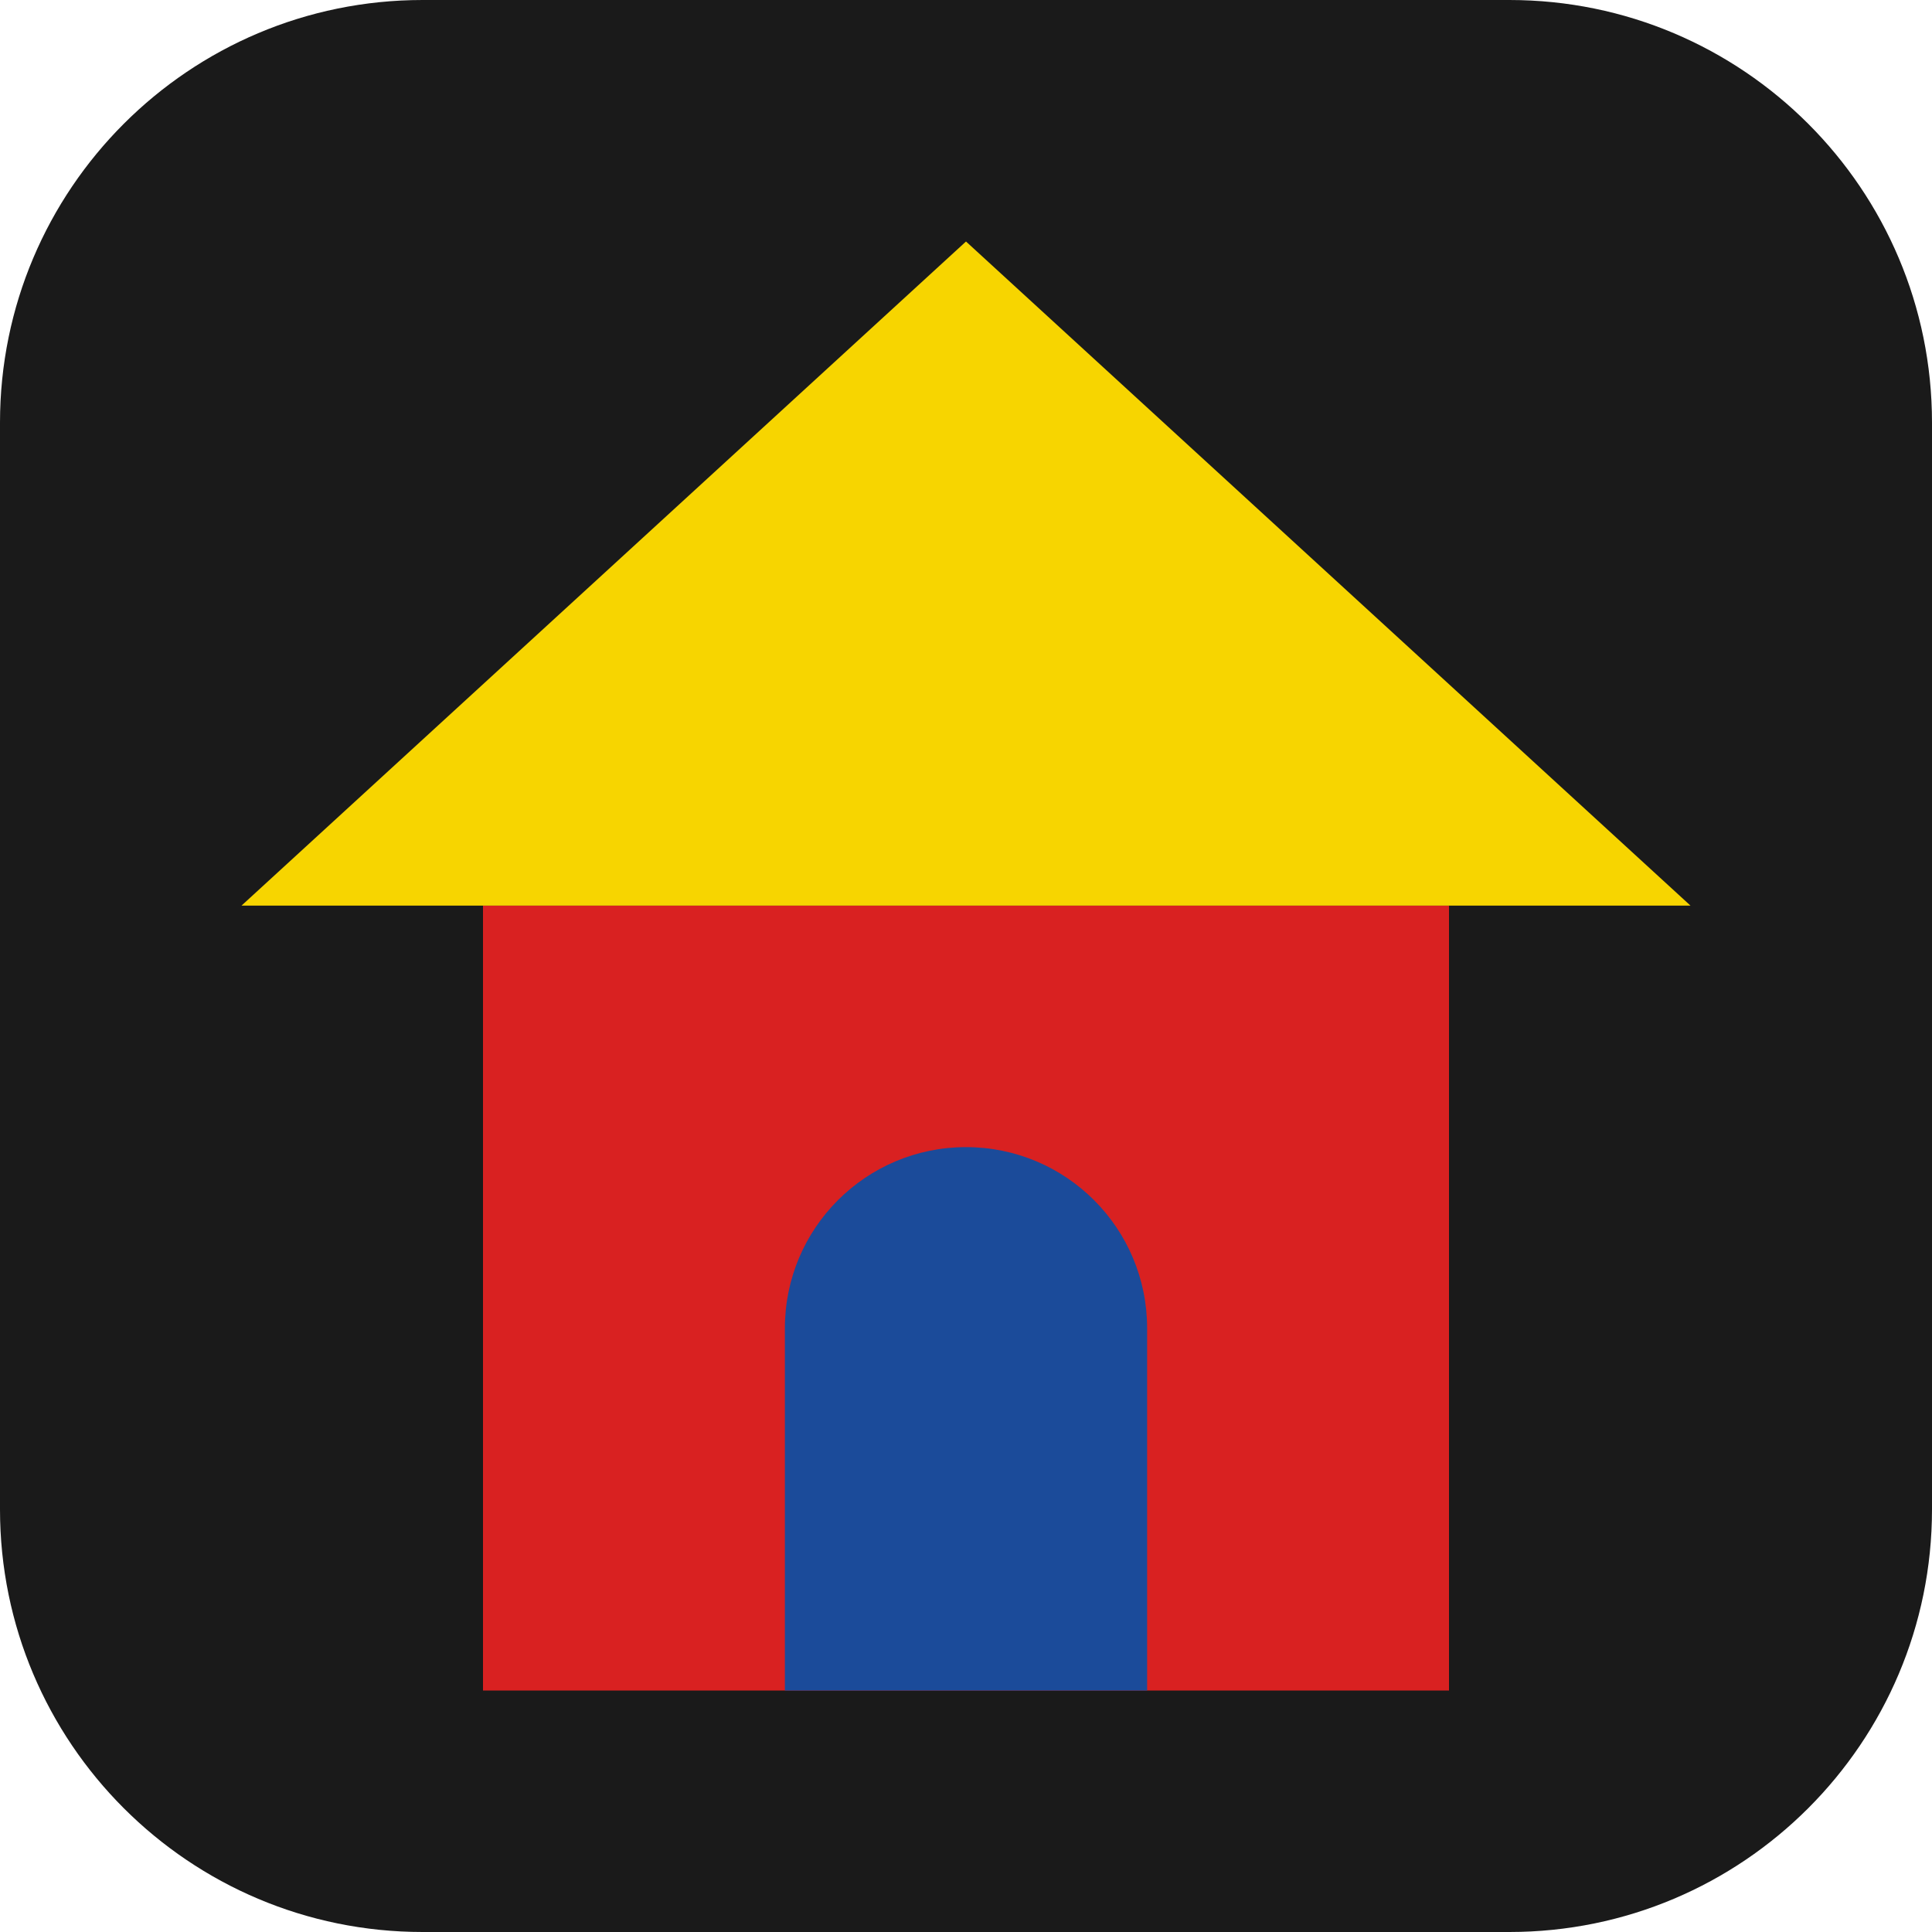
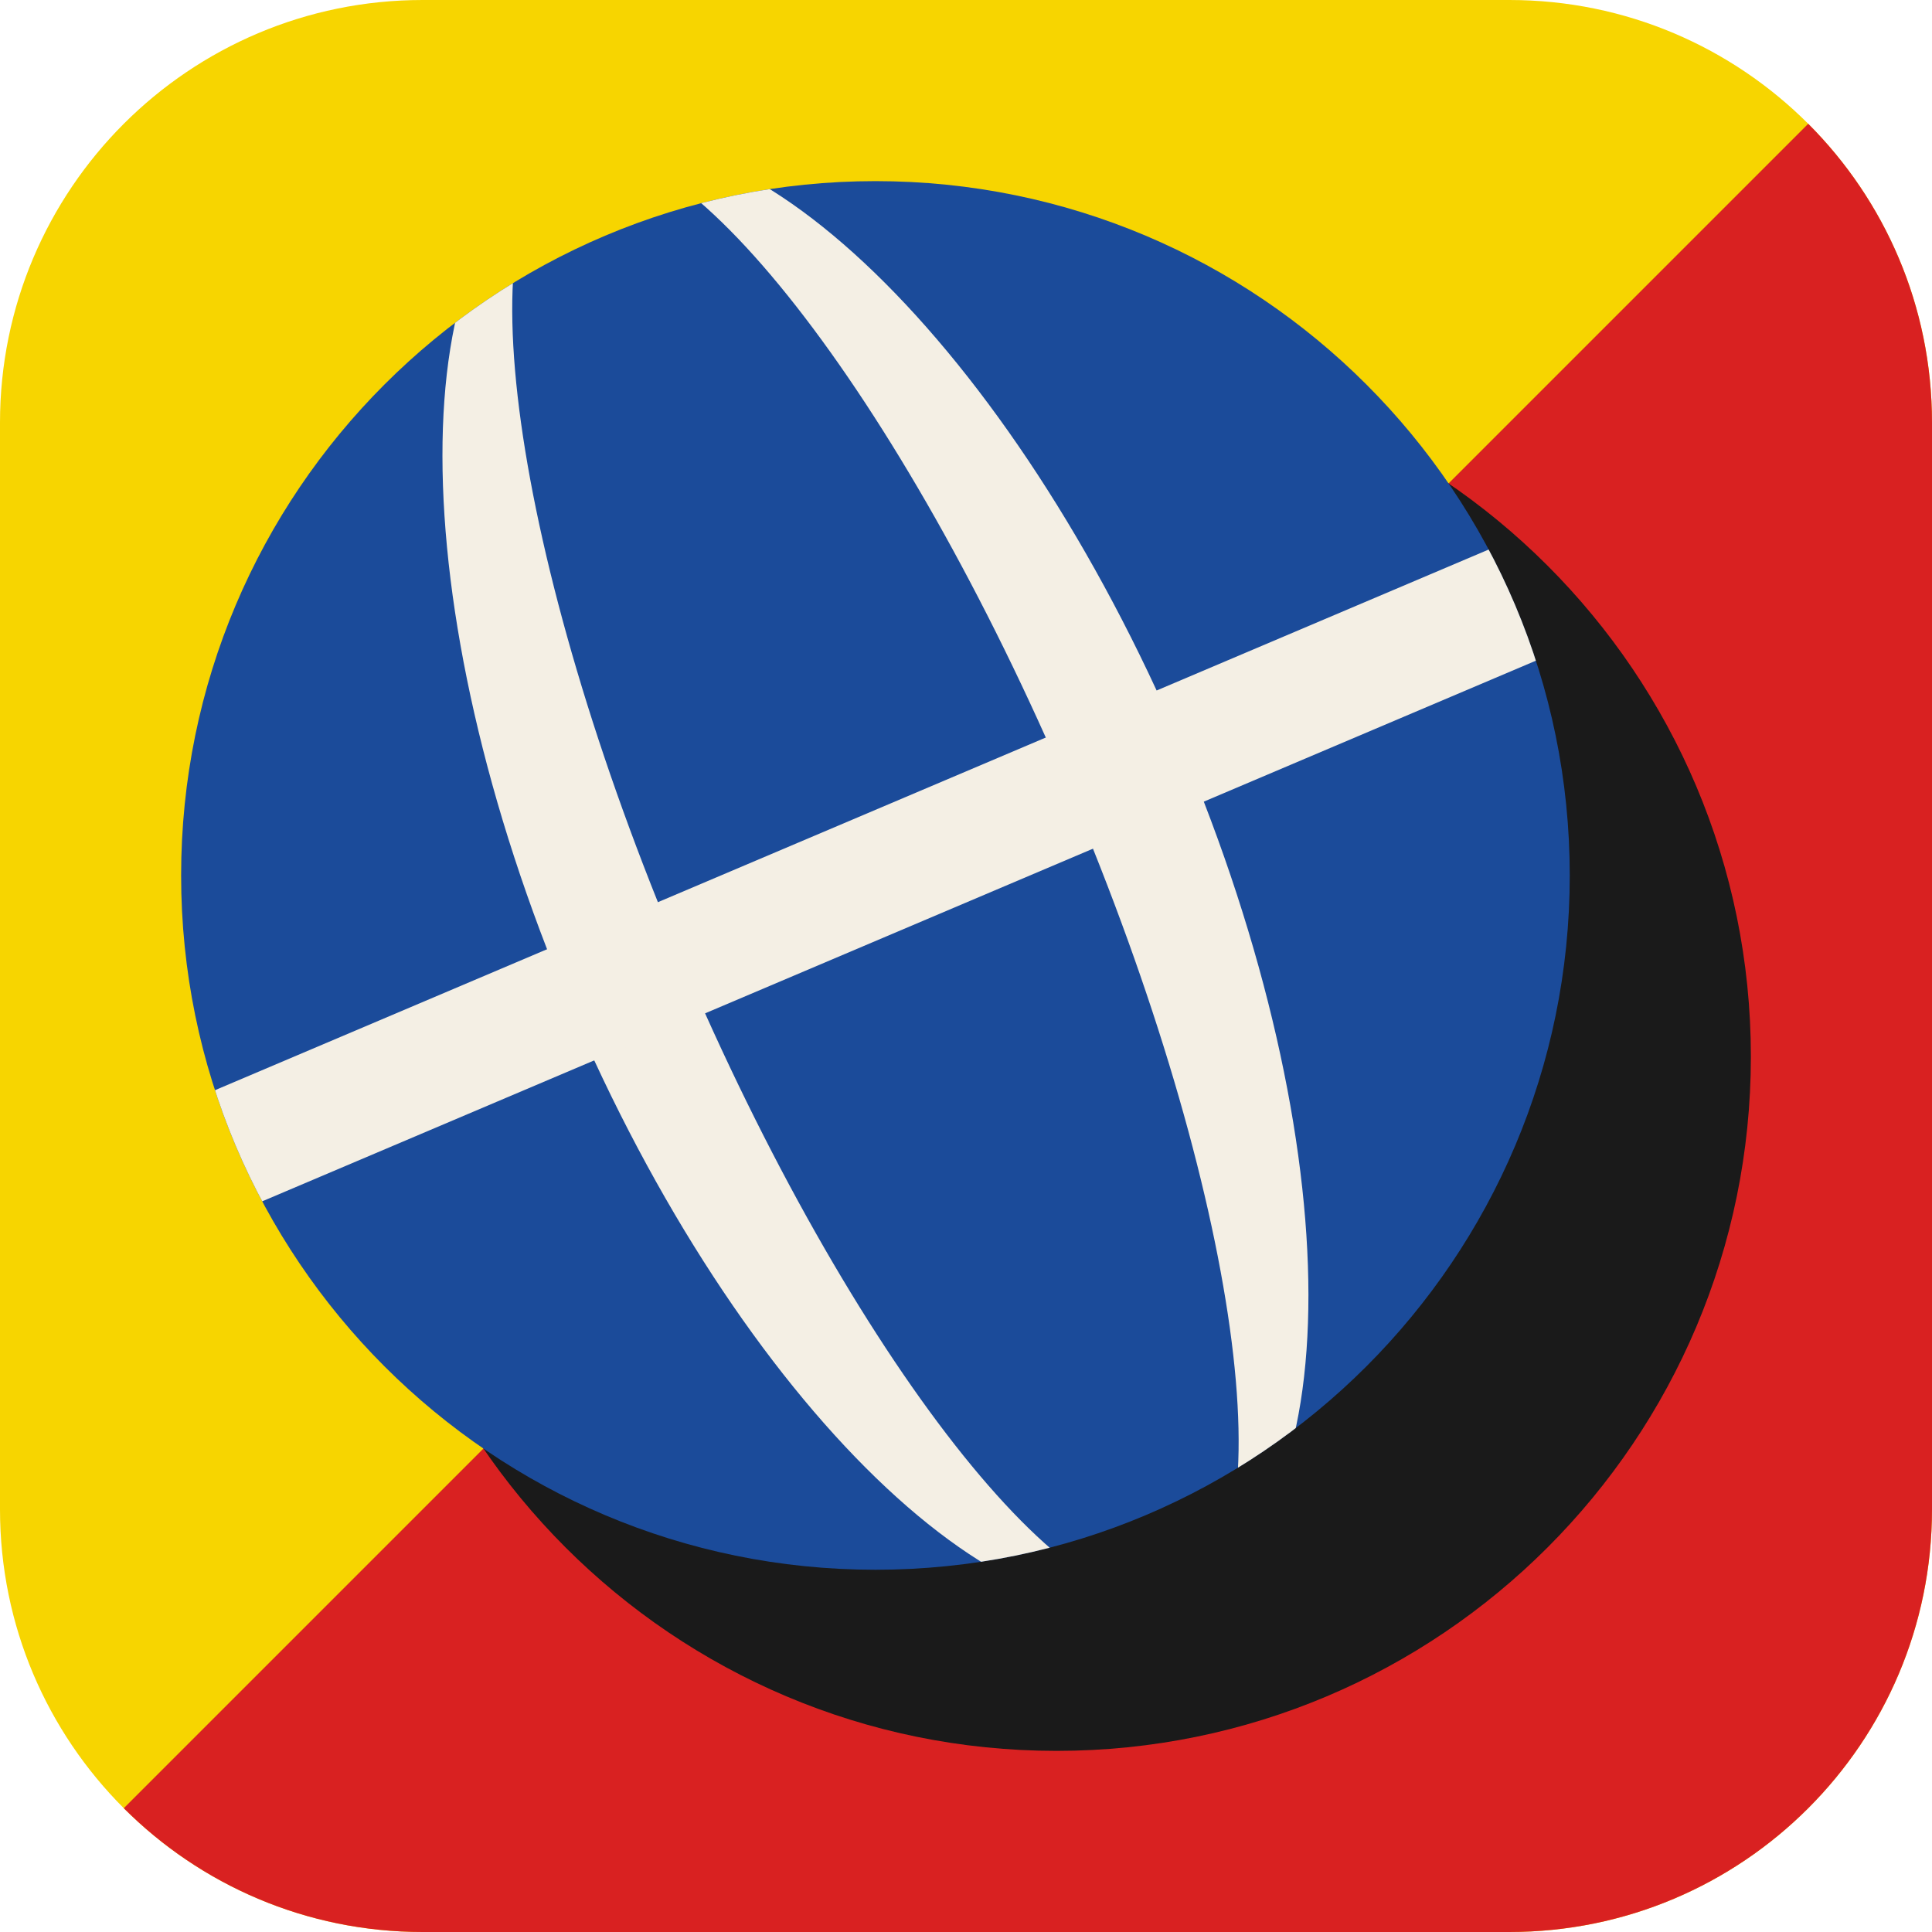
<svg xmlns="http://www.w3.org/2000/svg" viewBox="0 0 64 64">
  <clipPath id="tile">
    <rect width="64" height="64" rx="14" />
  </clipPath>
+   <clipPath id="disc">
+     <circle cx="29" cy="29" r="23" />
+   </clipPath>
  <g clip-path="url(#tile)">
-     <rect width="64" height="64" fill="#1A1A1A" />
-     <rect x="16" y="30" width="32" height="26" fill="#D92121" />
-     <polygon points="32,8 56,30 8,30" fill="#F7D500" />
-     <path d="M26 56V44a6 6 0 0 1 12 0V56Z" fill="#1B4B9A" />
+     <rect width="64" height="64" fill="#F7D500" />
+     <polygon points="64,0 64,64 0,64" fill="#D92121" />
+     <circle cx="35" cy="35" r="23" fill="#1A1A1A" />
+     <g clip-path="url(#disc)">
+       <rect width="64" height="64" fill="#1B4B9A" />
+       <g transform="rotate(-23 29 29)" fill="#F4EFE4">
+         <path d="M18 29a11 26 0 1 0 22 0a11 26 0 1 0 -22 0ZM22 29a7 26 0 1 0 14 0a7 26 0 1 0 -14 0Z" fill-rule="evenodd" />
+         <rect y="27" width="64" height="4" />
+       </g>
+     </g>
  </g>
</svg>
